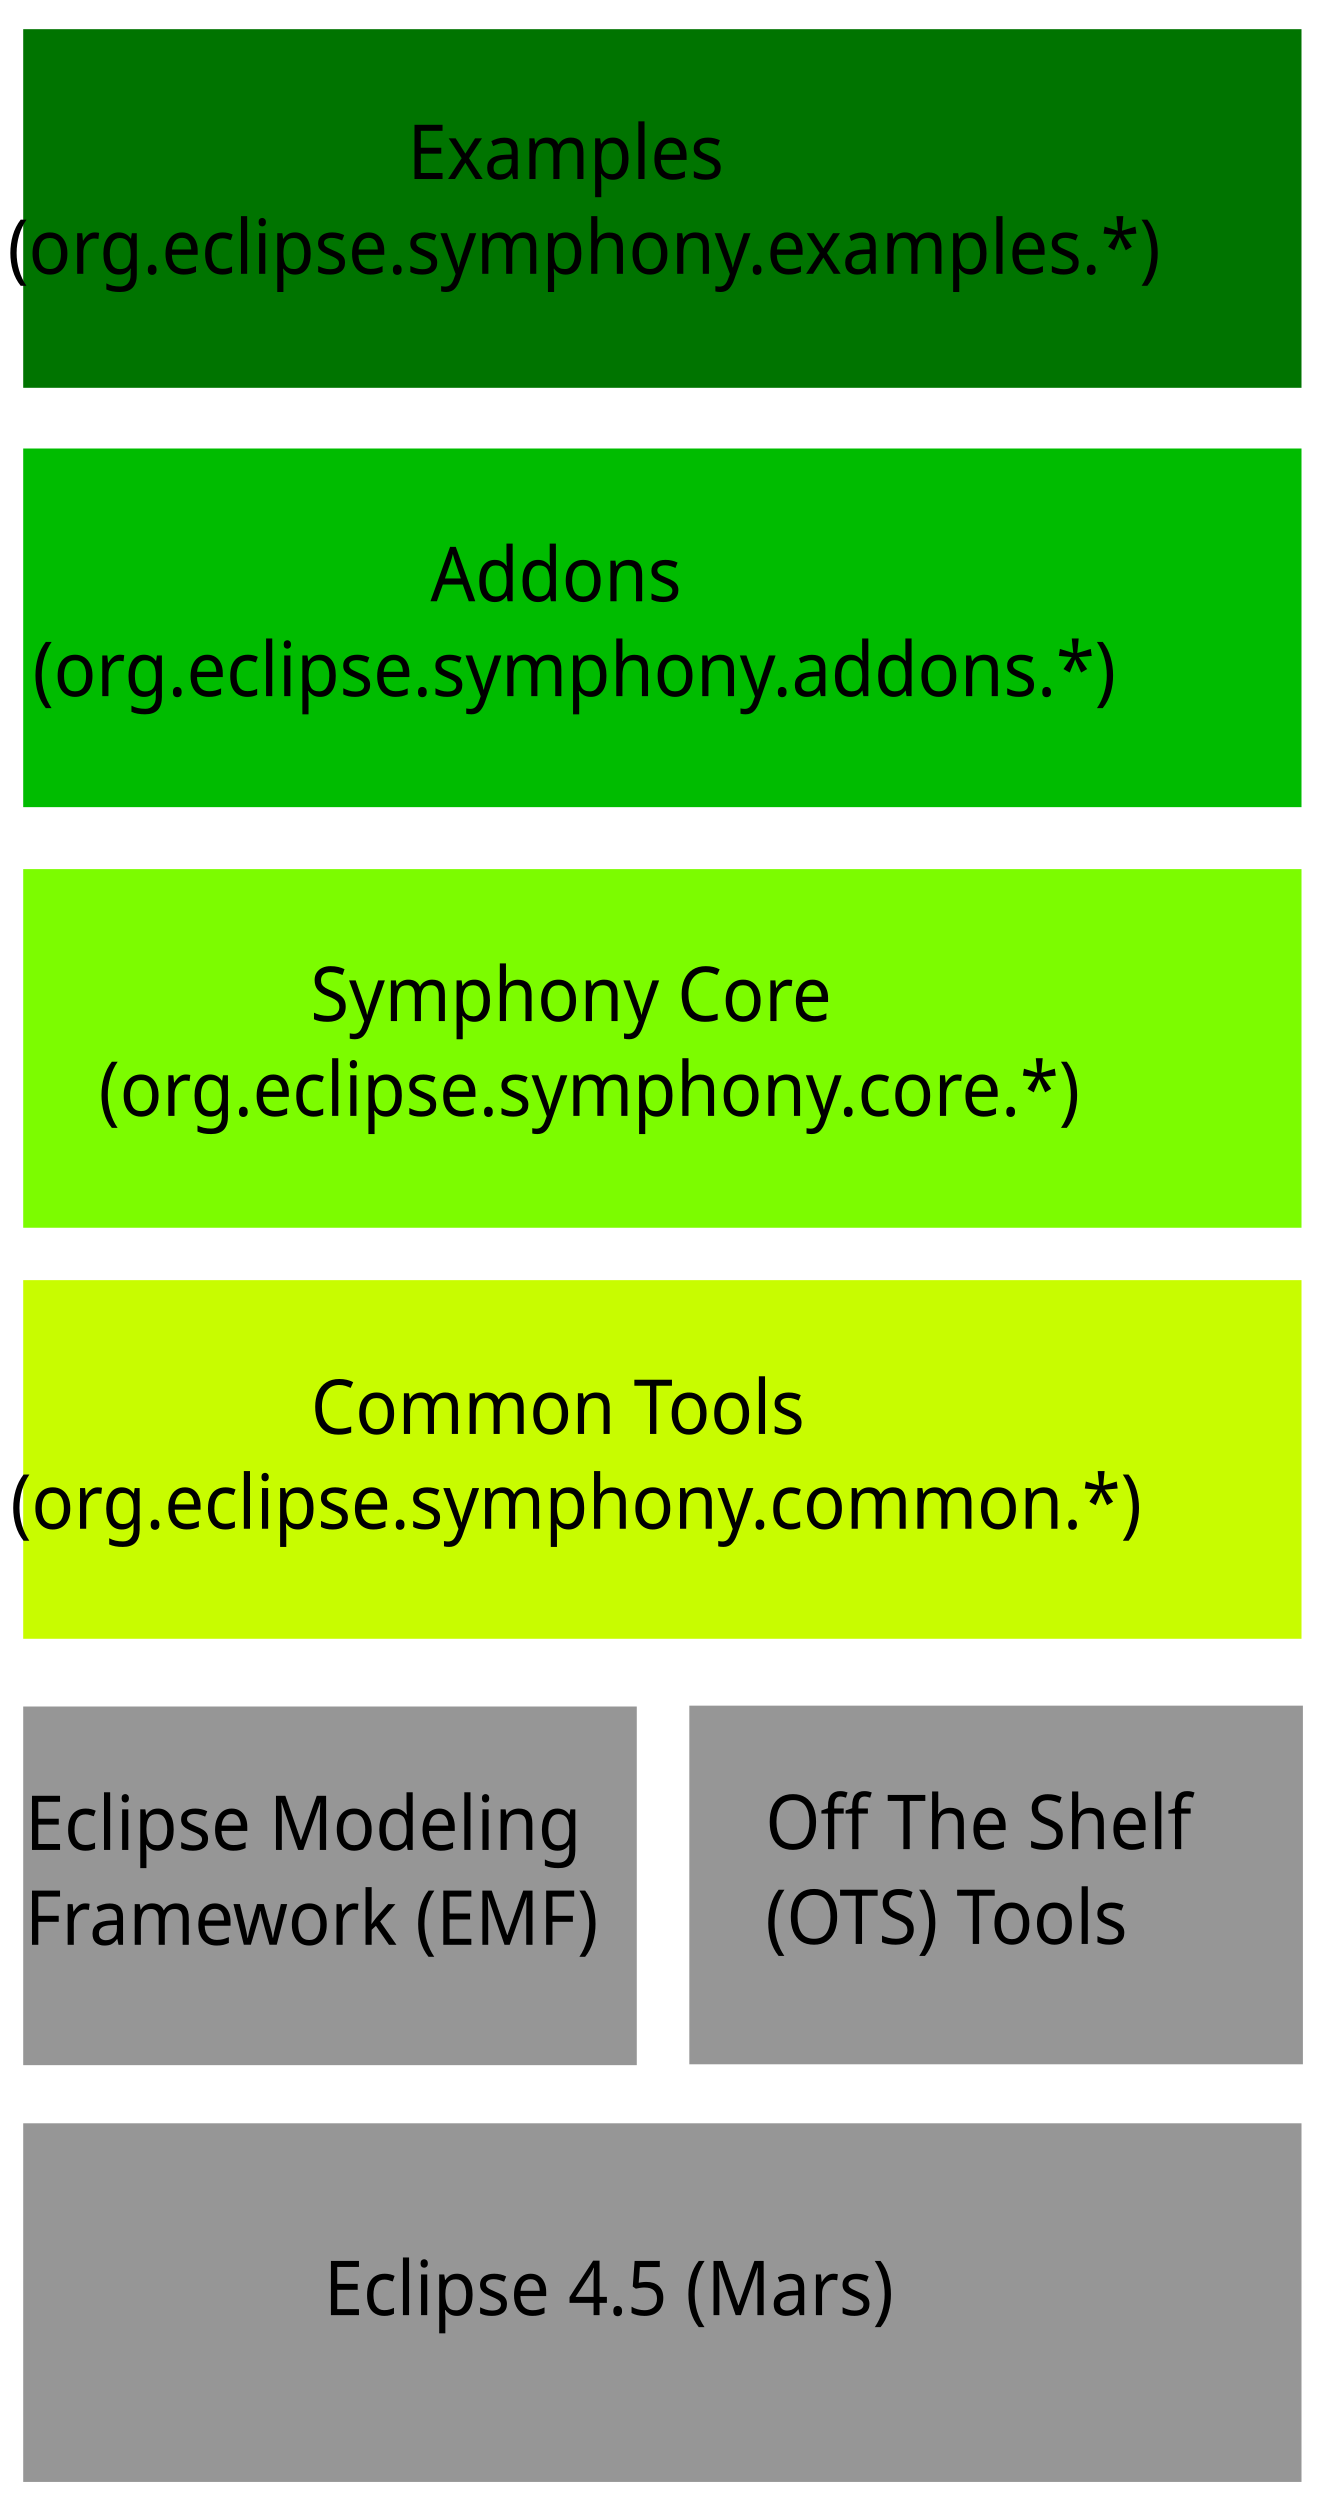
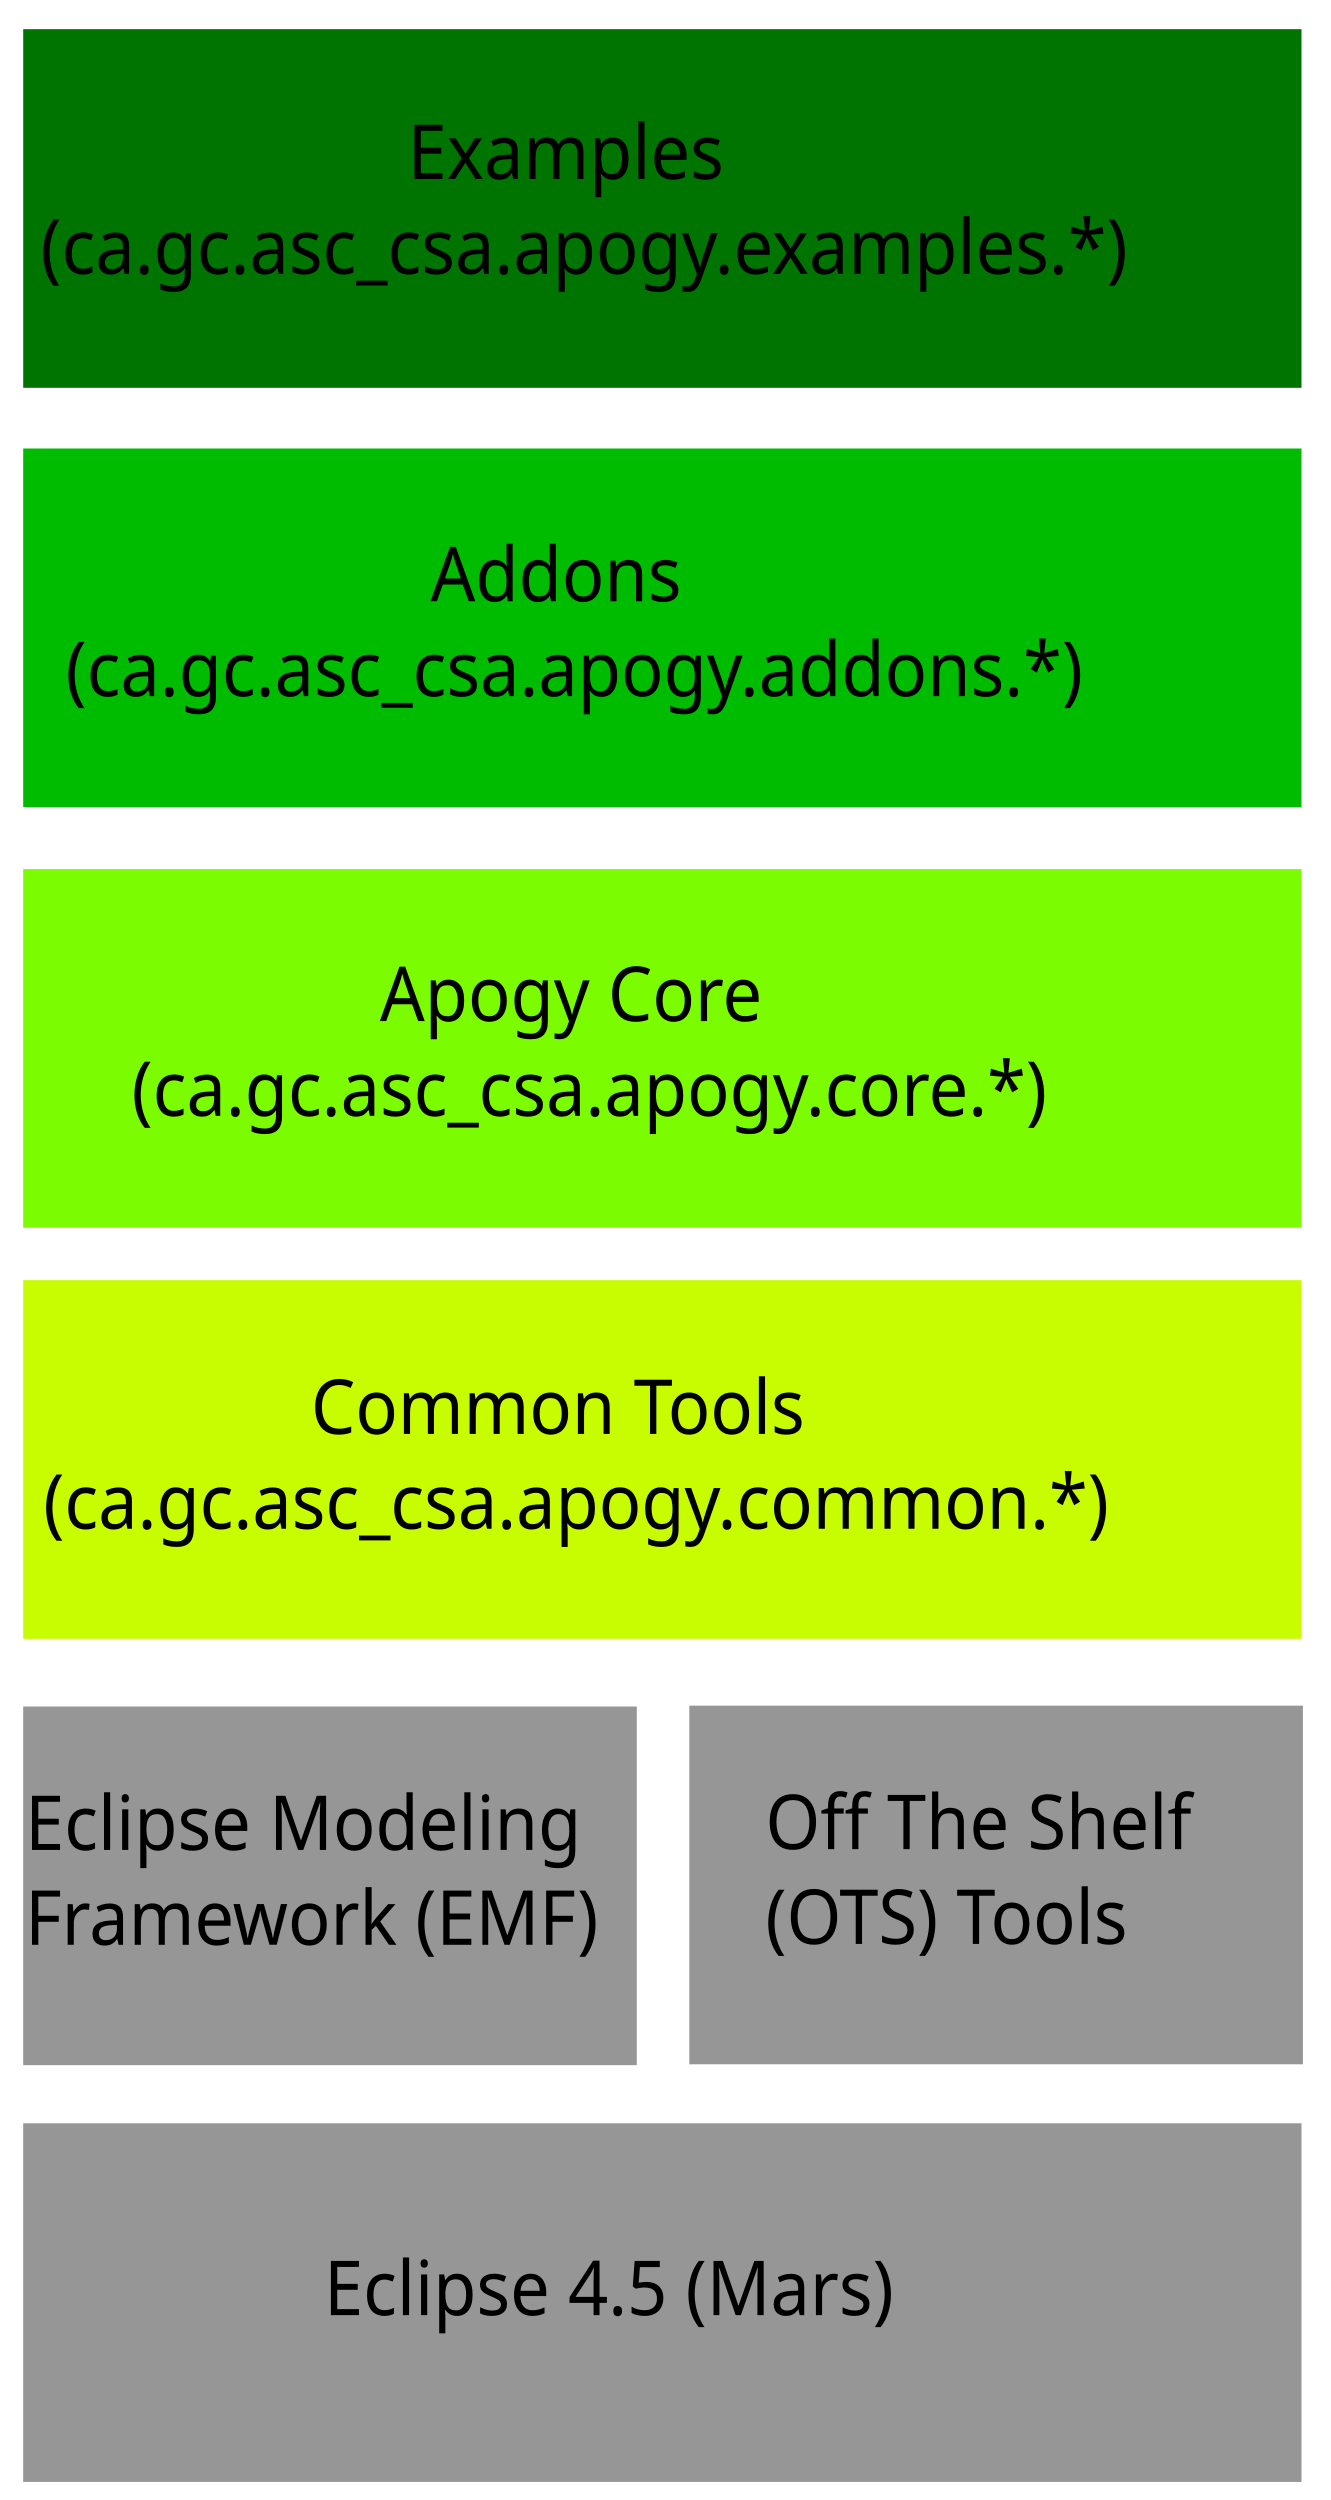
<svg xmlns="http://www.w3.org/2000/svg" width="88mm" height="165.403mm" viewBox="0 0 311.811 586.073" id="svg2" version="1.1">
  <defs id="defs4" />
  <g id="layer1" transform="translate(-26.5077,-132.4426)">
    <text xml:space="preserve" style="font-style:normal;font-weight:normal;font-size:27.5px;line-height:125%;font-family:sans-serif;letter-spacing:0px;word-spacing:0px;fill:#000000;fill-opacity:1;stroke:none;stroke-width:1px;stroke-linecap:butt;stroke-linejoin:miter;stroke-opacity:1" x="199.725" y="304.263" id="text3465">
      <tspan id="tspan3467" x="199.725" y="304.263" />
    </text>
    <g id="g3586" transform="matrix(0.5993414,0,0,0.6467382,60.71528,161.0358)">
      <g transform="translate(-100,-98.30769)" id="g3563">
        <rect style="fill:#969696" id="rect3419" width="240" height="130" x="312.549" y="672.362" />
        <text xml:space="preserve" style="font-style:normal;font-weight:normal;font-size:27.5px;line-height:125%;font-family:sans-serif;letter-spacing:0px;word-spacing:0px;fill:#000000;fill-opacity:1;stroke:none;stroke-width:1px;stroke-linecap:butt;stroke-linejoin:miter;stroke-opacity:1" x="342.33" y="724.362" id="text3421">
          <tspan x="342.33" y="724.362" id="tspan3425">Off The Shelf</tspan>
          <tspan x="342.33" y="758.737" id="tspan3534">(OTS) Tools</tspan>
        </text>
      </g>
      <g transform="translate(-1.374766,0)" id="g3550">
        <g id="g3407" transform="matrix(1.923495,0,0,0.6032085,-150.9823,397.6652)" style="fill:#c8fc00">
          <g transform="translate(-165.7143,-55.71429)" id="g3380" style="fill:#c8fc00">
            <g id="g3377" style="fill:#c8fc00">
              <rect y="92.43" x="219.968" height="215.514" width="259.944" id="rect3336" style="fill:#c8fc00" ry="0" />
            </g>
          </g>
          <g transform="translate(-165.7143,-55.71429)" id="g3372" style="fill:#c8fc00">
            <g id="g3384" style="fill:#c8fc00">
              <text id="text3362" y="186.648" x="224.286" style="font-style:normal;font-weight:normal;font-size:27.5px;line-height:125%;font-family:sans-serif;letter-spacing:0px;word-spacing:0px;fill:#c8fc00;fill-opacity:1;stroke:none;stroke-width:1px;stroke-linecap:butt;stroke-linejoin:miter;stroke-opacity:1" xml:space="preserve">
                <tspan id="tspan3368" y="186.648" x="224.286" />
              </text>
            </g>
          </g>
        </g>
        <text xml:space="preserve" style="font-style:normal;font-weight:normal;font-size:27.5px;line-height:125%;font-family:sans-serif;text-align:center;letter-spacing:0px;word-spacing:0px;text-anchor:middle;fill:#000000;fill-opacity:1;stroke:none;stroke-width:1px;stroke-linecap:butt;stroke-linejoin:miter;stroke-opacity:1" x="201.814" y="475.549" id="text3431">
          <tspan id="tspan3433" x="201.814" y="475.549">Common Tools</tspan>
-           <tspan x="201.814" y="509.924" id="tspan3532">(org.eclipse.symphony.common.*)</tspan>
+           <tspan x="201.814" y="509.924" id="tspan3532">(ca.gc.asc_csa.apogy.common.*)</tspan>
        </text>
      </g>
      <g transform="translate(0.4028397,0)" id="g3544">
        <rect style="fill:#7cfc00" id="rect3340" width="500" height="130" x="-48.403" y="270.824" />
        <text xml:space="preserve" style="font-style:normal;font-weight:normal;font-size:27.5px;line-height:125%;font-family:sans-serif;text-align:center;letter-spacing:0px;word-spacing:0px;text-anchor:middle;fill:#000000;fill-opacity:1;stroke:none;stroke-width:1px;stroke-linecap:butt;stroke-linejoin:miter;stroke-opacity:1" x="205.201" y="325.901" id="text3452">
-           <tspan id="tspan3454" x="205.201" y="325.901">Symphony Core</tspan>
-           <tspan id="tspan3469" x="205.201" y="360.276">(org.eclipse.symphony.core.*)</tspan>
+           <tspan id="tspan3454" x="205.201" y="325.901">Apogy Core</tspan>
+           <tspan id="tspan3469" x="205.201" y="360.276">(ca.gc.asc_csa.apogy.core.*)</tspan>
        </text>
      </g>
      <g transform="translate(-1.12088,6)" id="g3510">
        <rect style="fill:#00bc00" id="rect3461" width="500" height="130" x="-46.879" y="112.362" />
        <text xml:space="preserve" style="font-style:normal;font-weight:normal;font-size:27.5px;line-height:125%;font-family:sans-serif;text-align:center;letter-spacing:0px;word-spacing:0px;text-anchor:middle;fill:#000000;fill-opacity:1;stroke:none;stroke-width:1px;stroke-linecap:butt;stroke-linejoin:miter;stroke-opacity:1" x="200.845" y="167.747" id="text3488">
          <tspan id="tspan3490" x="200.845" y="167.747">Addons</tspan>
-           <tspan x="200.845" y="202.122" id="tspan3492">(org.eclipse.symphony.addons.*)</tspan>
+           <tspan x="200.845" y="202.122" id="tspan3492">(ca.gc.asc_csa.apogy.addons.*)</tspan>
        </text>
      </g>
      <g transform="translate(2,-6)" id="g3526">
        <rect style="fill:#007400" id="rect3463" width="500" height="130" x="-50" y="-27.638" />
        <text xml:space="preserve" style="font-style:normal;font-weight:normal;font-size:27.5px;line-height:125%;font-family:sans-serif;text-align:center;letter-spacing:0px;word-spacing:0px;text-anchor:middle;fill:#000000;fill-opacity:1;stroke:none;stroke-width:1px;stroke-linecap:butt;stroke-linejoin:miter;stroke-opacity:1" x="201.543" y="26.67" id="text3494">
          <tspan id="tspan3496" x="201.543" y="26.67">Examples</tspan>
-           <tspan x="201.543" y="61.045" id="tspan3500">(org.eclipse.symphony.examples.*)</tspan>
+           <tspan x="201.543" y="61.045" id="tspan3500">(ca.gc.asc_csa.apogy.examples.*)</tspan>
        </text>
      </g>
      <g transform="translate(-65.69231,-98)" id="g3569">
        <rect style="fill:#969696" id="rect3536" width="240" height="130" x="17.692" y="672.362" />
        <text xml:space="preserve" style="font-style:normal;font-weight:normal;font-size:27.5px;line-height:125%;font-family:sans-serif;letter-spacing:0px;word-spacing:0px;fill:#000000;fill-opacity:1;stroke:none;stroke-width:1px;stroke-linecap:butt;stroke-linejoin:miter;stroke-opacity:1" x="18.462" y="724.362" id="text3538">
          <tspan id="tspan3540" x="18.462" y="724.362">Eclipse Modeling</tspan>
          <tspan x="18.462" y="758.737" id="tspan3542">Framework (EMF)</tspan>
        </text>
      </g>
      <g id="g3581">
        <rect style="fill:#969696" id="rect3575" width="500" height="130" x="-48" y="725.439" />
        <text xml:space="preserve" style="font-style:normal;font-weight:normal;font-size:27.5px;line-height:125%;font-family:sans-serif;letter-spacing:0px;word-spacing:0px;fill:#000000;fill-opacity:1;stroke:none;stroke-width:1px;stroke-linecap:butt;stroke-linejoin:miter;stroke-opacity:1" x="69.692" y="794.978" id="text3577">
          <tspan id="tspan3579" x="69.692" y="794.978">Eclipse 4.5 (Mars)</tspan>
        </text>
      </g>
    </g>
    <rect style="fill:none" id="rect3648" width="410.769" height="681.538" x="33.132" y="44.593" />
  </g>
</svg>
